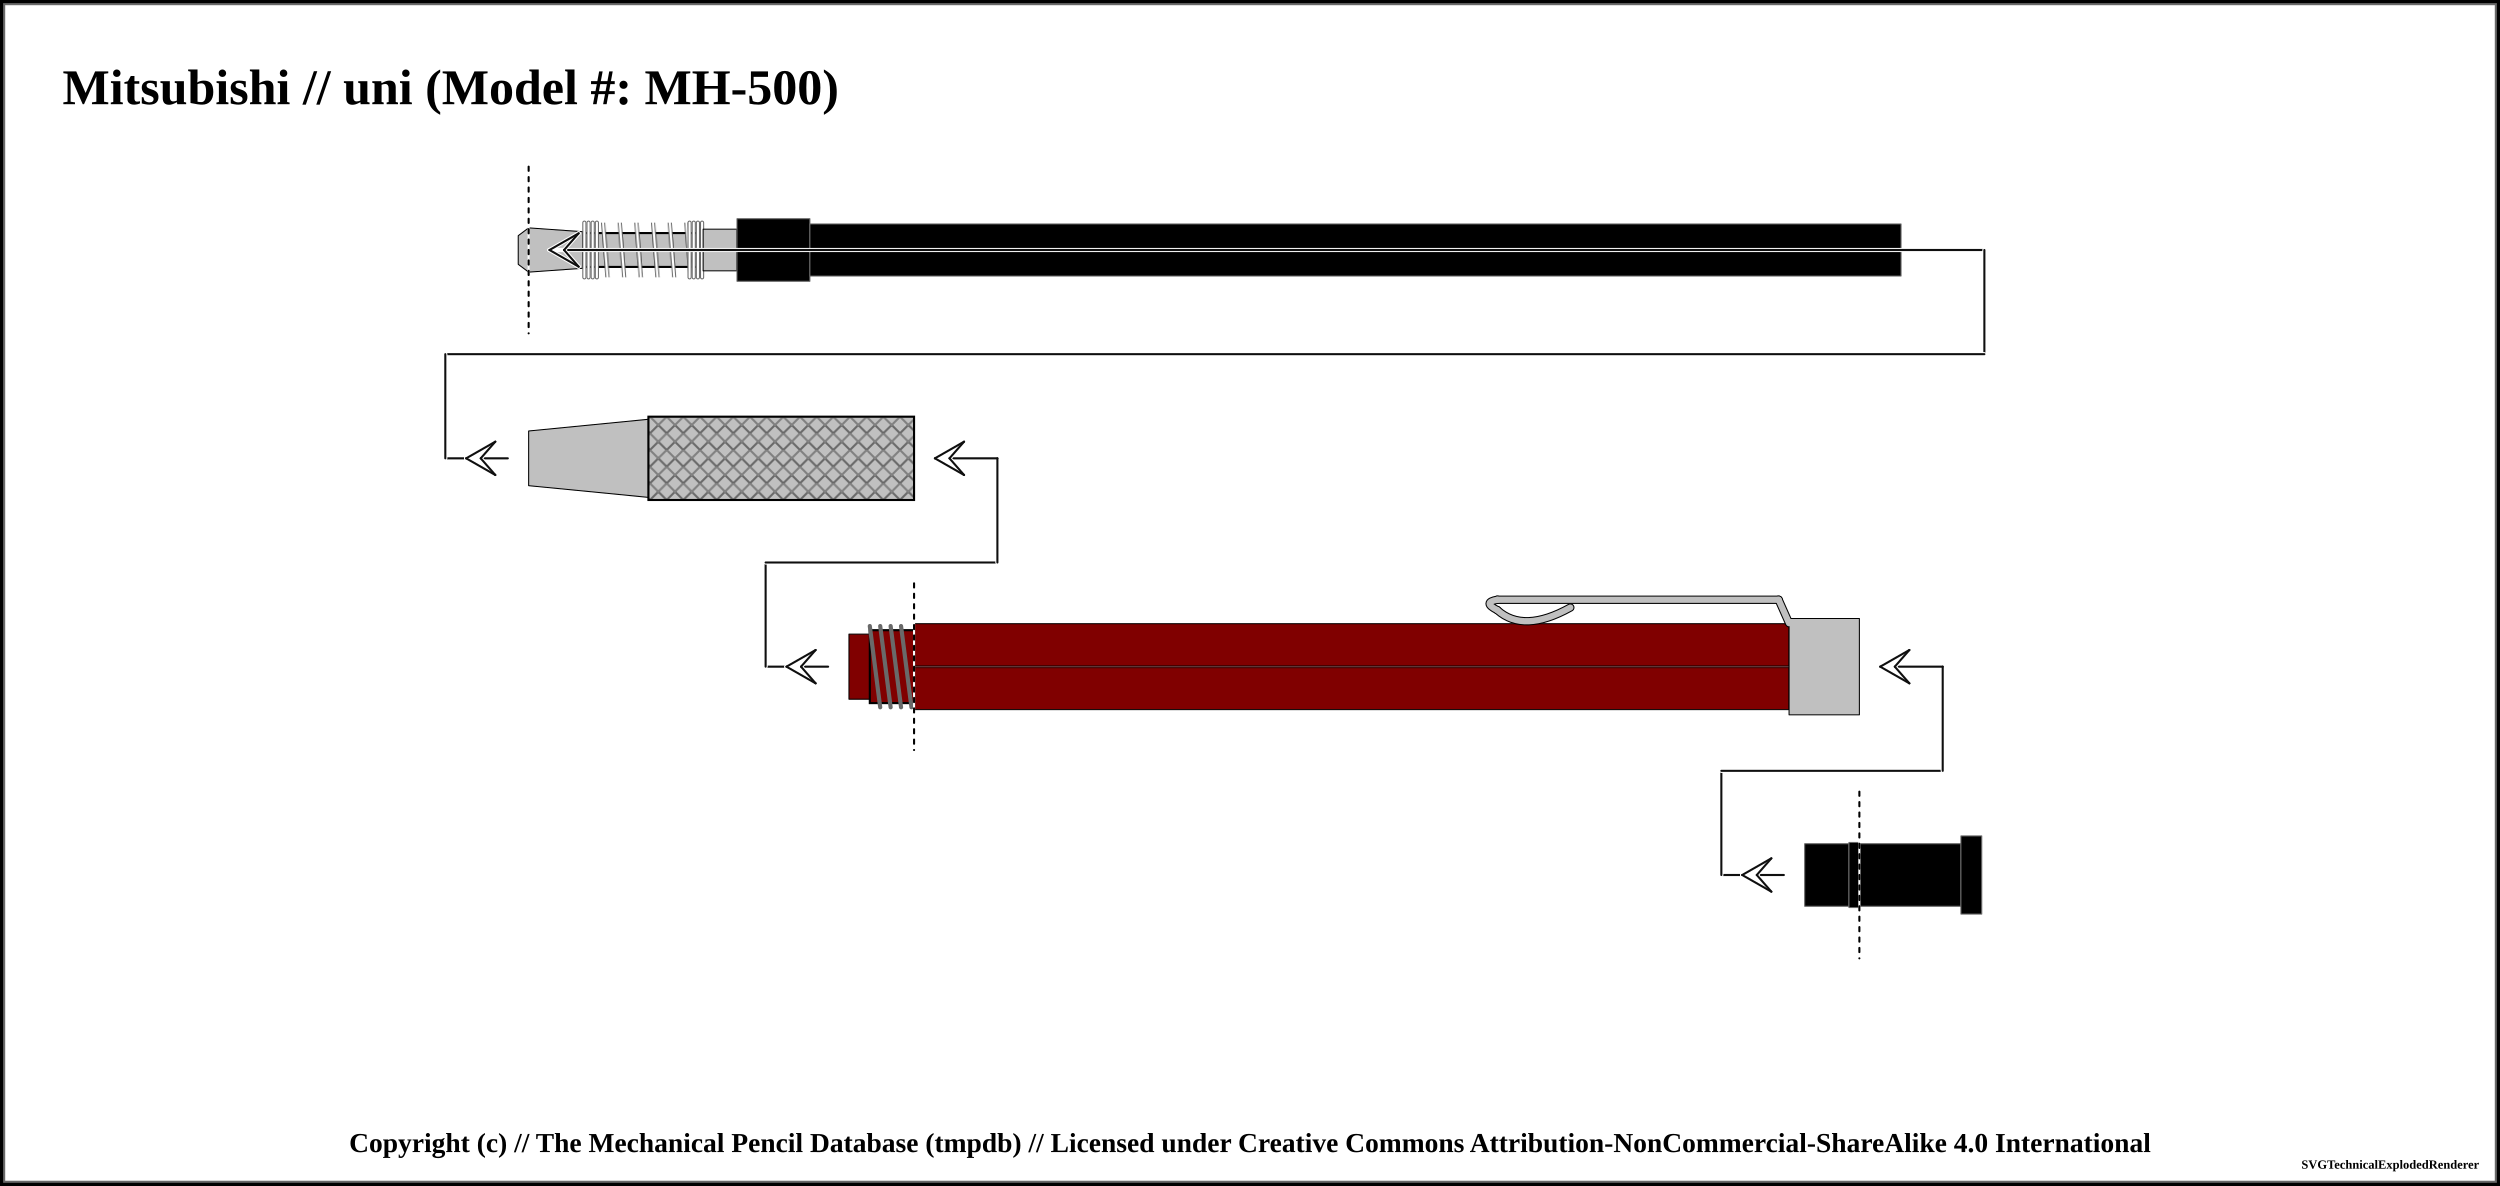
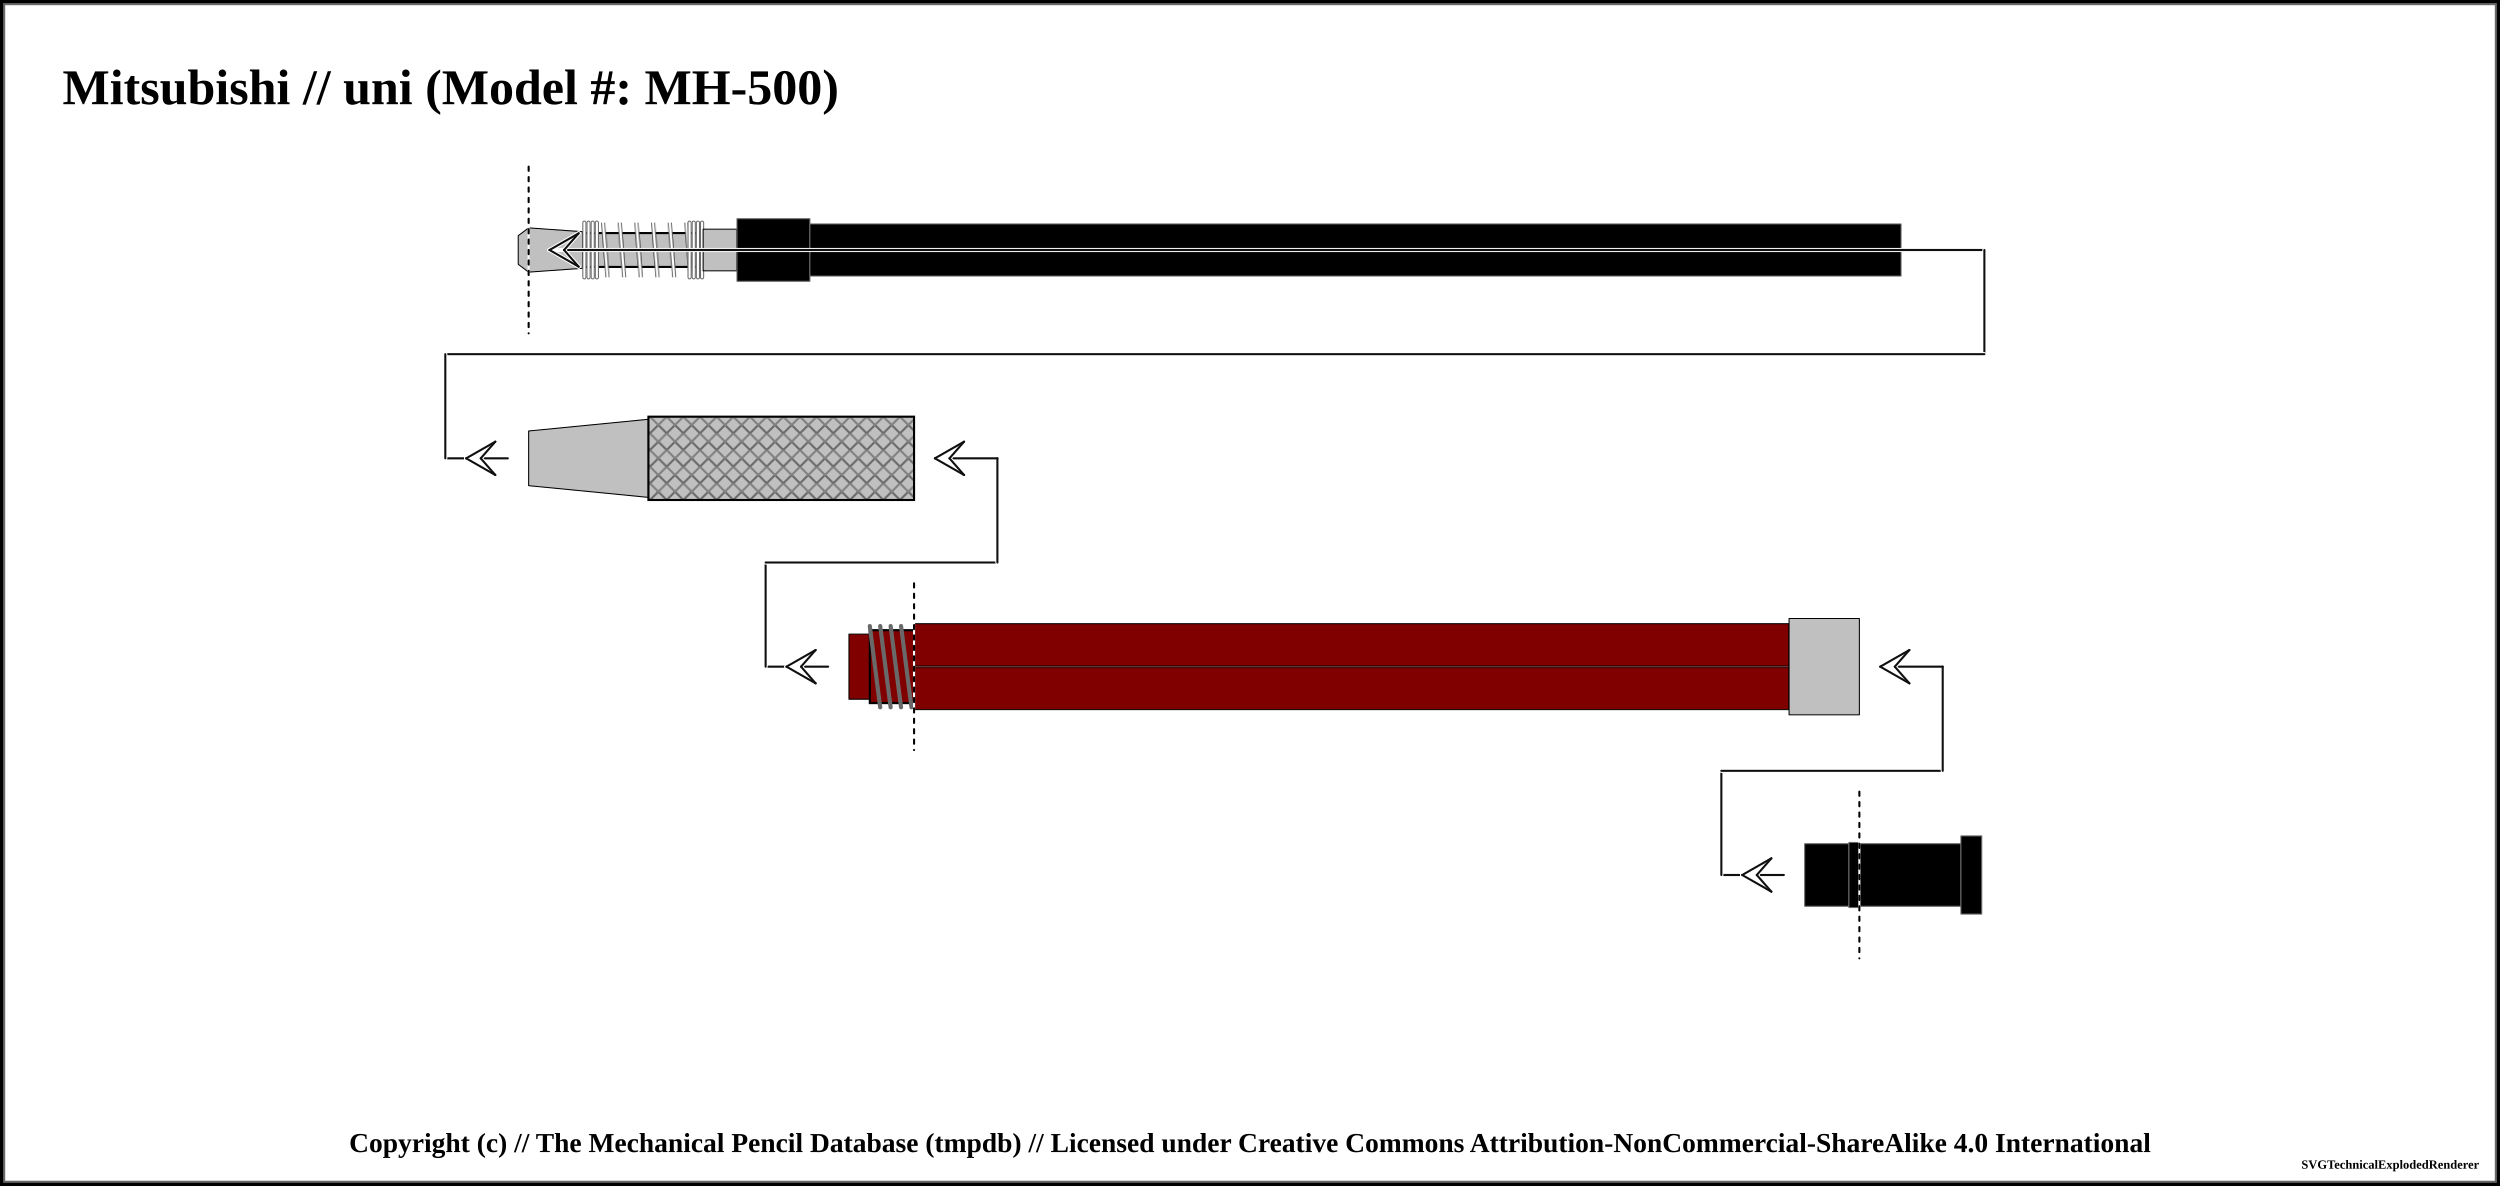
<svg xmlns="http://www.w3.org/2000/svg" width="1200" height="569.25">
  <pattern id="knurled-large" patternUnits="userSpaceOnUse" width="12" height="12">
    <path stroke="dimgray" stroke-linecap="round" stroke-width="1" d="M 6,6 L 12,12" />
    <path stroke="dimgray" stroke-linecap="round" stroke-width="1" d="M 6,6 L 0,12" />
    <path stroke="gray" stroke-linecap="round" stroke-width="1" d="M 6,6 L 12,0" />
    <path stroke="gray" stroke-linecap="round" stroke-width="1" d="M 6,6 L 0,0" />
  </pattern>
  <pattern id="knurled-small" patternUnits="userSpaceOnUse" width="4" height="4">
    <path stroke="dimgray" stroke-linecap="round" stroke-width="1" d="M 2,2 L 4,4" />
    <path stroke="dimgray" stroke-linecap="round" stroke-width="1" d="M 2,2 L 0,4" />
    <path stroke="gray" stroke-linecap="round" stroke-width="1" d="M 2,2 L 4,0" />
    <path stroke="gray" stroke-linecap="round" stroke-width="1" d="M 2,2 L 0,0" />
  </pattern>
  <pattern id="knurled" patternUnits="userSpaceOnUse" width="8" height="8">
    <path stroke="dimgray" stroke-linecap="round" stroke-width="1" d="M 4,4 L 8,8" />
    <path stroke="dimgray" stroke-linecap="round" stroke-width="1" d="M 4,4 L 0,8" />
    <path stroke="gray" stroke-linecap="round" stroke-width="1" d="M 4,4 L 8,0" />
    <path stroke="gray" stroke-linecap="round" stroke-width="1" d="M 4,4 L 0,0" />
  </pattern>
  <pattern id="lined" patternUnits="userSpaceOnUse" width="3" height="3">
    <path stroke="dimgray" stroke-linecap="round" stroke-width="1" d="M 0,0 L 3,0" />
  </pattern>
  <pattern id="ridged" patternUnits="userSpaceOnUse" width="3" height="3">
    <path stroke="dimgray" stroke-linecap="round" stroke-width="1" d="M 0,0 L 0,3" />
  </pattern>
  <pattern id="spring" patternUnits="userSpaceOnUse" width="8" height="100">
    <path stroke="dimgray" stroke-linecap="round" stroke-width="2" d="M 1,1 L 9,99" />
    <path stroke="white" stroke-linecap="round" stroke-width="1" d="M 1,1 L 9,99" />
  </pattern>
  <pattern id="knurled" patternUnits="userSpaceOnUse" width="8" height="8">
    <path stroke="dimgray" stroke-linecap="round" stroke-width="1" d="M 4,4 L 8,8" />
    <path stroke="dimgray" stroke-linecap="round" stroke-width="1" d="M 4,4 L 0,8" />
    <path stroke="gray" stroke-linecap="round" stroke-width="1" d="M 4,4 L 8,0" />
    <path stroke="gray" stroke-linecap="round" stroke-width="1" d="M 4,4 L 0,0" />
  </pattern>
  <rect x="0" y="0" width="1200" height="569.25" fill="white" stroke="black" stroke-width="4" />
  <rect x="2" y="2" width="1196" height="565.25" fill="white" stroke="dimgray" stroke-width="1" />
  <g transform="rotate(0 0 0)">
    <text x="30" y="50" font-size="2.0em" font-weight="bold"> Mitsubishi // uni (Model #: MH-500)</text>
    <path d="M248.75 113.125 L253.75 109.375 L253.75 130.625 L248.75 126.875 Z" stroke-width="0.5" stroke="black" stroke-linejoin="round" fill="silver" fill-opacity="1" />
    <path d="M253.75 109.375 L280 111.25 L280 128.75 L253.75 130.625 Z" stroke-width="0.5" stroke="black" stroke-linejoin="round" fill="silver" fill-opacity="1" />
    <path d="M280 111.875 L337.5 111.875 L337.5 128.125 L280 128.125 Z" stroke-width="0.5" stroke="black" stroke-linejoin="round" fill="silver" fill-opacity="1" />
    <path d="M280 111.875 L337.5 111.875 L337.5 128.125 L280 128.125 Z" stroke-width="1.0" stroke="black" fill="url(#spring)" />
    <rect x="285" y="106.875" width="47.5" height="26.25" stroke-width="0.0" stroke="black" fill="url(#spring)" />
    <line x1="280.5" y1="106.875" x2="280.5" y2="133.125" stroke="dimgray" stroke-linecap="round" stroke-width="2" />
    <line x1="280.5" y1="106.875" x2="280.5" y2="133.125" stroke="white" stroke-linecap="round" stroke-width="1" />
    <line x1="337" y1="106.875" x2="337" y2="133.125" stroke="dimgray" stroke-linecap="round" stroke-width="2" />
    <line x1="337" y1="106.875" x2="337" y2="133.125" stroke="white" stroke-linecap="round" stroke-width="1" />
    <line x1="282.5" y1="106.875" x2="282.5" y2="133.125" stroke="dimgray" stroke-linecap="round" stroke-width="2" />
    <line x1="282.5" y1="106.875" x2="282.5" y2="133.125" stroke="white" stroke-linecap="round" stroke-width="1" />
    <line x1="335" y1="106.875" x2="335" y2="133.125" stroke="dimgray" stroke-linecap="round" stroke-width="2" />
    <line x1="335" y1="106.875" x2="335" y2="133.125" stroke="white" stroke-linecap="round" stroke-width="1" />
    <line x1="284.5" y1="106.875" x2="284.5" y2="133.125" stroke="dimgray" stroke-linecap="round" stroke-width="2" />
    <line x1="284.5" y1="106.875" x2="284.5" y2="133.125" stroke="white" stroke-linecap="round" stroke-width="1" />
    <line x1="333" y1="106.875" x2="333" y2="133.125" stroke="dimgray" stroke-linecap="round" stroke-width="2" />
    <line x1="333" y1="106.875" x2="333" y2="133.125" stroke="white" stroke-linecap="round" stroke-width="1" />
    <line x1="286.5" y1="106.875" x2="286.5" y2="133.125" stroke="dimgray" stroke-linecap="round" stroke-width="2" />
    <line x1="286.5" y1="106.875" x2="286.5" y2="133.125" stroke="white" stroke-linecap="round" stroke-width="1" />
    <line x1="331" y1="106.875" x2="331" y2="133.125" stroke="dimgray" stroke-linecap="round" stroke-width="2" />
    <line x1="331" y1="106.875" x2="331" y2="133.125" stroke="white" stroke-linecap="round" stroke-width="1" />
    <path d="M337.5 110 L353.75 110 L353.75 130 L337.5 130 Z" stroke-width="0.5" stroke="black" stroke-linejoin="round" fill="silver" fill-opacity="1" />
    <path d="M353.75 105 L388.75 105 L388.75 135 L353.75 135 Z" stroke-width="0.5" stroke="dimgray" stroke-linejoin="round" fill="black" fill-opacity="1" />
    <path d="M388.75 107.5 L912.5 107.5 L912.5 132.5 L388.75 132.5 Z" stroke-width="0.5" stroke="dimgray" stroke-linejoin="round" fill="black" fill-opacity="1" />
    <line x1="253.75" y1="80" x2="253.75" y2="160" stroke="white" stroke-linecap="round" stroke-width="1.0" />
    <line x1="253.75" y1="80" x2="253.75" y2="160" stroke="black" stroke-linecap="round" stroke-dasharray="2,3" stroke-width="1.0" />
    <line x1="263.75" y1="120" x2="952.5" y2="120" stroke-linecap="round" stroke="white" stroke-width="2.0" />
    <line x1="263.75" y1="120" x2="952.5" y2="120" stroke-linecap="round" stroke="#0f0f0f" stroke-width="1.0" />
    <line x1="263.75" y1="120" x2="270.75" y2="120" stroke-linecap="round" stroke="#ffffff" stroke-width="2.0" />
    <line x1="263.75" y1="120" x2="277.75" y2="112" stroke-linecap="round" stroke="#ffffff" stroke-width="2.0" />
    <line x1="277.75" y1="112" x2="270.75" y2="120" stroke-linecap="round" stroke="#ffffff" stroke-width="2.0" />
    <line x1="263.75" y1="120" x2="277.75" y2="128" stroke-linecap="round" stroke="#ffffff" stroke-width="2.0" />
    <line x1="277.75" y1="128" x2="270.75" y2="120" stroke-linecap="round" stroke="#ffffff" stroke-width="2.0" />
    <line x1="263.75" y1="120" x2="277.75" y2="112" stroke-linecap="round" stroke="#0f0f0f" stroke-width="1.0" />
    <line x1="277.75" y1="112" x2="270.75" y2="120" stroke-linecap="round" stroke="#0f0f0f" stroke-width="1.0" />
    <line x1="263.75" y1="120" x2="277.75" y2="128" stroke-linecap="round" stroke="#0f0f0f" stroke-width="1.0" />
    <line x1="277.75" y1="128" x2="270.75" y2="120" stroke-linecap="round" stroke="#0f0f0f" stroke-width="1.0" />
    <line x1="952.5" y1="120" x2="952.5" y2="170" stroke="white" stroke-linecap="round" stroke-width="2.0" />
    <line x1="952.5" y1="120" x2="952.5" y2="170" stroke="#0f0f0f" stroke-linecap="round" stroke-width="1.0" />
    <line x1="213.75" y1="170" x2="952.5" y2="170" stroke-linecap="round" stroke="white" stroke-width="2.0" />
    <line x1="213.75" y1="170" x2="952.5" y2="170" stroke-linecap="round" stroke="#0f0f0f" stroke-width="1.0" />
    <line x1="213.75" y1="220" x2="243.75" y2="220" stroke-linecap="round" stroke="white" stroke-width="2.0" />
    <line x1="213.75" y1="220" x2="243.75" y2="220" stroke-linecap="round" stroke="#0f0f0f" stroke-width="1.0" />
    <line x1="223.75" y1="220" x2="230.75" y2="220" stroke-linecap="round" stroke="#ffffff" stroke-width="2.0" />
    <line x1="223.75" y1="220" x2="237.75" y2="212" stroke-linecap="round" stroke="#ffffff" stroke-width="2.0" />
    <line x1="237.75" y1="212" x2="230.75" y2="220" stroke-linecap="round" stroke="#ffffff" stroke-width="2.0" />
    <line x1="223.75" y1="220" x2="237.75" y2="228" stroke-linecap="round" stroke="#ffffff" stroke-width="2.0" />
    <line x1="237.75" y1="228" x2="230.75" y2="220" stroke-linecap="round" stroke="#ffffff" stroke-width="2.0" />
    <line x1="223.75" y1="220" x2="237.75" y2="212" stroke-linecap="round" stroke="#0f0f0f" stroke-width="1.0" />
    <line x1="237.75" y1="212" x2="230.75" y2="220" stroke-linecap="round" stroke="#0f0f0f" stroke-width="1.0" />
    <line x1="223.75" y1="220" x2="237.75" y2="228" stroke-linecap="round" stroke="#0f0f0f" stroke-width="1.0" />
    <line x1="237.75" y1="228" x2="230.75" y2="220" stroke-linecap="round" stroke="#0f0f0f" stroke-width="1.0" />
    <line x1="213.75" y1="170" x2="213.75" y2="220" stroke="white" stroke-linecap="round" stroke-width="2.0" />
    <line x1="213.75" y1="170" x2="213.75" y2="220" stroke="#0f0f0f" stroke-linecap="round" stroke-width="1.0" />
    <path d="M253.75 206.875 L311.25 201.25 L311.25 238.75 L253.75 233.125 Z" stroke-width="0.5" stroke="black" stroke-linejoin="round" fill="silver" fill-opacity="1" />
    <path d="M311.25 200 L438.75 200 L438.75 240 L311.25 240 Z" stroke-width="0.5" stroke="black" stroke-linejoin="round" fill="silver" fill-opacity="1" />
    <path d="M311.25 200 L438.75 200 L438.75 240 L311.25 240 Z" stroke-width="1.0" stroke="black" fill="url(#knurled)" />
    <path d="M438.75 299.375 L858.75 299.375 L858.75 340.625 L438.75 340.625 Z" stroke-width="0.5" stroke="black" stroke-linejoin="round" fill="maroon" fill-opacity="1" />
    <line x1="438.75" y1="320" x2="858.75" y2="320" stroke-width="1.5" stroke="black" fill="none" stroke-opacity="0.5" />
    <line x1="438.75" y1="320" x2="858.75" y2="320" stroke-width="0.5" stroke="gray" fill="none" stroke-opacity="0.5" />
    <line x1="367.5" y1="320" x2="397.5" y2="320" stroke-linecap="round" stroke="white" stroke-width="2.0" />
    <line x1="367.5" y1="320" x2="397.5" y2="320" stroke-linecap="round" stroke="#0f0f0f" stroke-width="1.0" />
    <line x1="377.5" y1="320" x2="384.5" y2="320" stroke-linecap="round" stroke="#ffffff" stroke-width="2.0" />
    <line x1="377.5" y1="320" x2="391.5" y2="312" stroke-linecap="round" stroke="#ffffff" stroke-width="2.0" />
    <line x1="391.5" y1="312" x2="384.5" y2="320" stroke-linecap="round" stroke="#ffffff" stroke-width="2.0" />
    <line x1="377.5" y1="320" x2="391.5" y2="328" stroke-linecap="round" stroke="#ffffff" stroke-width="2.0" />
    <line x1="391.5" y1="328" x2="384.5" y2="320" stroke-linecap="round" stroke="#ffffff" stroke-width="2.0" />
    <line x1="377.5" y1="320" x2="391.5" y2="312" stroke-linecap="round" stroke="#0f0f0f" stroke-width="1.0" />
    <line x1="391.5" y1="312" x2="384.5" y2="320" stroke-linecap="round" stroke="#0f0f0f" stroke-width="1.0" />
    <line x1="377.5" y1="320" x2="391.5" y2="328" stroke-linecap="round" stroke="#0f0f0f" stroke-width="1.0" />
    <line x1="391.5" y1="328" x2="384.5" y2="320" stroke-linecap="round" stroke="#0f0f0f" stroke-width="1.0" />
    <line x1="367.5" y1="270" x2="367.5" y2="320" stroke="white" stroke-linecap="round" stroke-width="2.0" />
    <line x1="367.5" y1="270" x2="367.5" y2="320" stroke="#0f0f0f" stroke-linecap="round" stroke-width="1.0" />
    <path d="M407.5 304.375 L417.5 304.375 L417.5 335.625 L407.5 335.625 Z" stroke-width="0.5" stroke="black" stroke-linejoin="round" fill="maroon" fill-opacity="1" />
    <path d="M417.5 302.5 L438.75 302.5 L438.75 337.5 L417.5 337.5 Z" stroke-width="0.5" stroke="black" stroke-linejoin="round" fill="maroon" fill-opacity="1" />
    <path d="M417.5 302.5 L438.75 302.5 L438.75 337.5 L417.5 337.5 Z" stroke-width="1.0" stroke="black" fill="url(#threaded)" />
    <line x1="417.5" y1="300.5" x2="422.5" y2="339.5" stroke="dimgray" stroke-linecap="round" stroke-width="2" />
    <line x1="417.5" y1="300.5" x2="422.5" y2="339.5" stroke="[object Object]" stroke-linecap="round" stroke-width="1" />
    <line x1="422.5" y1="300.5" x2="427.5" y2="339.5" stroke="dimgray" stroke-linecap="round" stroke-width="2" />
    <line x1="422.5" y1="300.5" x2="427.5" y2="339.5" stroke="[object Object]" stroke-linecap="round" stroke-width="1" />
    <line x1="427.5" y1="300.5" x2="432.5" y2="339.5" stroke="dimgray" stroke-linecap="round" stroke-width="2" />
    <line x1="427.5" y1="300.5" x2="432.5" y2="339.5" stroke="[object Object]" stroke-linecap="round" stroke-width="1" />
    <line x1="432.5" y1="300.5" x2="437.5" y2="339.5" stroke="dimgray" stroke-linecap="round" stroke-width="2" />
    <line x1="432.5" y1="300.5" x2="437.5" y2="339.5" stroke="[object Object]" stroke-linecap="round" stroke-width="1" />
    <line x1="367.5" y1="270" x2="478.75" y2="270" stroke-linecap="round" stroke="white" stroke-width="2.0" />
    <line x1="367.5" y1="270" x2="478.75" y2="270" stroke-linecap="round" stroke="#0f0f0f" stroke-width="1.0" />
    <line x1="438.75" y1="280" x2="438.75" y2="360" stroke="white" stroke-linecap="round" stroke-width="1.0" />
    <line x1="438.75" y1="280" x2="438.75" y2="360" stroke="black" stroke-linecap="round" stroke-dasharray="2,3" stroke-width="1.0" />
    <line x1="478.75" y1="220" x2="478.75" y2="270" stroke="#ffffff" stroke-linecap="round" stroke-width="2.0" />
    <line x1="478.75" y1="220" x2="478.75" y2="270" stroke="#0f0f0f" stroke-linecap="round" stroke-width="1.0" />
    <line x1="448.75" y1="220" x2="478.75" y2="220" stroke-linecap="round" stroke="#0f0f0f" stroke-width="1.0" />
    <line x1="448.75" y1="220" x2="455.75" y2="220" stroke-linecap="round" stroke="#ffffff" stroke-width="2.0" />
    <line x1="448.75" y1="220" x2="462.75" y2="212" stroke-linecap="round" stroke="#ffffff" stroke-width="2.0" />
    <line x1="462.75" y1="212" x2="455.75" y2="220" stroke-linecap="round" stroke="#ffffff" stroke-width="2.0" />
    <line x1="448.75" y1="220" x2="462.75" y2="228" stroke-linecap="round" stroke="#ffffff" stroke-width="2.0" />
    <line x1="462.75" y1="228" x2="455.75" y2="220" stroke-linecap="round" stroke="#ffffff" stroke-width="2.0" />
    <line x1="448.75" y1="220" x2="462.75" y2="212" stroke-linecap="round" stroke="#0f0f0f" stroke-width="1.0" />
    <line x1="462.75" y1="212" x2="455.75" y2="220" stroke-linecap="round" stroke="#0f0f0f" stroke-width="1.0" />
    <line x1="448.75" y1="220" x2="462.75" y2="228" stroke-linecap="round" stroke="#0f0f0f" stroke-width="1.0" />
    <line x1="462.75" y1="228" x2="455.75" y2="220" stroke-linecap="round" stroke="#0f0f0f" stroke-width="1.0" />
-     <path d="M753.75 291.625 Q731.25 304.125 718.75 292.875" stroke-width="4" stroke="black" fill="none" stroke-linecap="round" />
-     <path d="M718.75 292.875 Q711.25 289.125 718.75 287.875" stroke-width="4" stroke="black" fill="none" stroke-linecap="round" />
-     <line x1="718.75" y1="287.875" x2="853.75" y2="287.875" stroke-width="4" stroke="black" fill="dimgray" stroke-linecap="round" />
-     <line x1="853.75" y1="287.875" x2="858.75" y2="299.125" stroke-width="4" stroke="black" fill="dimgray" stroke-linecap="round" />
    <path d="M858.75 296.875 L892.5 296.875 L892.5 343.125 L858.75 343.125 Z" stroke-width="0.5" stroke="black" stroke-linejoin="round" fill="silver" fill-opacity="1" />
-     <path d="M753.75 291.625 Q731.25 304.125 718.75 292.875" stroke-width="3" stroke="silver" fill="none" stroke-linecap="round" />
-     <path d="M718.75 292.875 Q711.25 289.125 718.75 287.875" stroke-width="3" stroke="silver" fill="none" stroke-linecap="round" />
-     <line x1="718.75" y1="287.875" x2="853.75" y2="287.875" stroke-width="3" stroke="silver" fill="silver" stroke-linecap="round" />
-     <line x1="853.75" y1="287.875" x2="858.75" y2="299.125" stroke-width="3" stroke="silver" fill="silver" stroke-linecap="round" />
    <path d="M892.5 405 L941.25 405 L941.25 435 L892.5 435 Z" stroke-width="0.5" stroke="dimgray" stroke-linejoin="round" fill="black" fill-opacity="1" />
    <path d="M941.25 401.25 L951.25 401.25 L951.25 438.75 L941.25 438.75 Z" stroke-width="0.5" stroke="dimgray" stroke-linejoin="round" fill="black" fill-opacity="1" />
    <line x1="826.25" y1="420" x2="856.25" y2="420" stroke-linecap="round" stroke="white" stroke-width="2.0" />
    <line x1="826.25" y1="420" x2="856.25" y2="420" stroke-linecap="round" stroke="#0f0f0f" stroke-width="1.0" />
    <line x1="836.25" y1="420" x2="843.25" y2="420" stroke-linecap="round" stroke="#ffffff" stroke-width="2.0" />
    <line x1="836.25" y1="420" x2="850.25" y2="412" stroke-linecap="round" stroke="#ffffff" stroke-width="2.0" />
    <line x1="850.25" y1="412" x2="843.25" y2="420" stroke-linecap="round" stroke="#ffffff" stroke-width="2.0" />
    <line x1="836.25" y1="420" x2="850.25" y2="428" stroke-linecap="round" stroke="#ffffff" stroke-width="2.0" />
    <line x1="850.25" y1="428" x2="843.25" y2="420" stroke-linecap="round" stroke="#ffffff" stroke-width="2.0" />
    <line x1="836.25" y1="420" x2="850.25" y2="412" stroke-linecap="round" stroke="#0f0f0f" stroke-width="1.0" />
    <line x1="850.25" y1="412" x2="843.25" y2="420" stroke-linecap="round" stroke="#0f0f0f" stroke-width="1.0" />
    <line x1="836.25" y1="420" x2="850.25" y2="428" stroke-linecap="round" stroke="#0f0f0f" stroke-width="1.0" />
    <line x1="850.25" y1="428" x2="843.25" y2="420" stroke-linecap="round" stroke="#0f0f0f" stroke-width="1.0" />
    <line x1="826.25" y1="370" x2="826.25" y2="420" stroke="white" stroke-linecap="round" stroke-width="2.0" />
    <line x1="826.25" y1="370" x2="826.25" y2="420" stroke="#0f0f0f" stroke-linecap="round" stroke-width="1.0" />
    <path d="M866.25 405 L887.5 405 L887.5 435 L866.25 435 Z" stroke-width="0.5" stroke="dimgray" stroke-linejoin="round" fill="black" fill-opacity="1" />
    <path d="M887.5 404.375 L892.5 404.375 L892.5 435.625 L887.5 435.625 Z" stroke-width="0.5" stroke="dimgray" stroke-linejoin="round" fill="black" fill-opacity="1" />
    <line x1="826.25" y1="370" x2="932.5" y2="370" stroke-linecap="round" stroke="white" stroke-width="2.0" />
    <line x1="826.25" y1="370" x2="932.5" y2="370" stroke-linecap="round" stroke="#0f0f0f" stroke-width="1.0" />
    <line x1="892.5" y1="380" x2="892.5" y2="460" stroke="white" stroke-linecap="round" stroke-width="1.0" />
    <line x1="892.5" y1="380" x2="892.5" y2="460" stroke="black" stroke-linecap="round" stroke-dasharray="2,3" stroke-width="1.0" />
    <line x1="932.5" y1="320" x2="932.5" y2="370" stroke="#ffffff" stroke-linecap="round" stroke-width="2.0" />
    <line x1="932.5" y1="320" x2="932.5" y2="370" stroke="#0f0f0f" stroke-linecap="round" stroke-width="1.0" />
    <line x1="902.5" y1="320" x2="932.5" y2="320" stroke-linecap="round" stroke="#0f0f0f" stroke-width="1.0" />
    <line x1="902.5" y1="320" x2="909.5" y2="320" stroke-linecap="round" stroke="#ffffff" stroke-width="2.0" />
    <line x1="902.5" y1="320" x2="916.5" y2="312" stroke-linecap="round" stroke="#ffffff" stroke-width="2.0" />
    <line x1="916.5" y1="312" x2="909.5" y2="320" stroke-linecap="round" stroke="#ffffff" stroke-width="2.0" />
    <line x1="902.5" y1="320" x2="916.5" y2="328" stroke-linecap="round" stroke="#ffffff" stroke-width="2.0" />
    <line x1="916.5" y1="328" x2="909.5" y2="320" stroke-linecap="round" stroke="#ffffff" stroke-width="2.0" />
    <line x1="902.5" y1="320" x2="916.5" y2="312" stroke-linecap="round" stroke="#0f0f0f" stroke-width="1.0" />
    <line x1="916.5" y1="312" x2="909.5" y2="320" stroke-linecap="round" stroke="#0f0f0f" stroke-width="1.0" />
    <line x1="902.5" y1="320" x2="916.5" y2="328" stroke-linecap="round" stroke="#0f0f0f" stroke-width="1.0" />
    <line x1="916.5" y1="328" x2="909.5" y2="320" stroke-linecap="round" stroke="#0f0f0f" stroke-width="1.0" />
  </g>
  <text x="50%" y="549.25" font-size="1.1em" font-weight="bold" text-anchor="middle" dominant-baseline="middle">Copyright (c) // The Mechanical Pencil Database (tmpdb) // Licensed under Creative Commons Attribution-NonCommercial-ShareAlike 4.0 International</text>
  <text x="1190" y="559.25" font-size="0.5em" font-weight="bold" text-anchor="end" dominant-baseline="middle">SVGTechnicalExplodedRenderer</text>
</svg>
